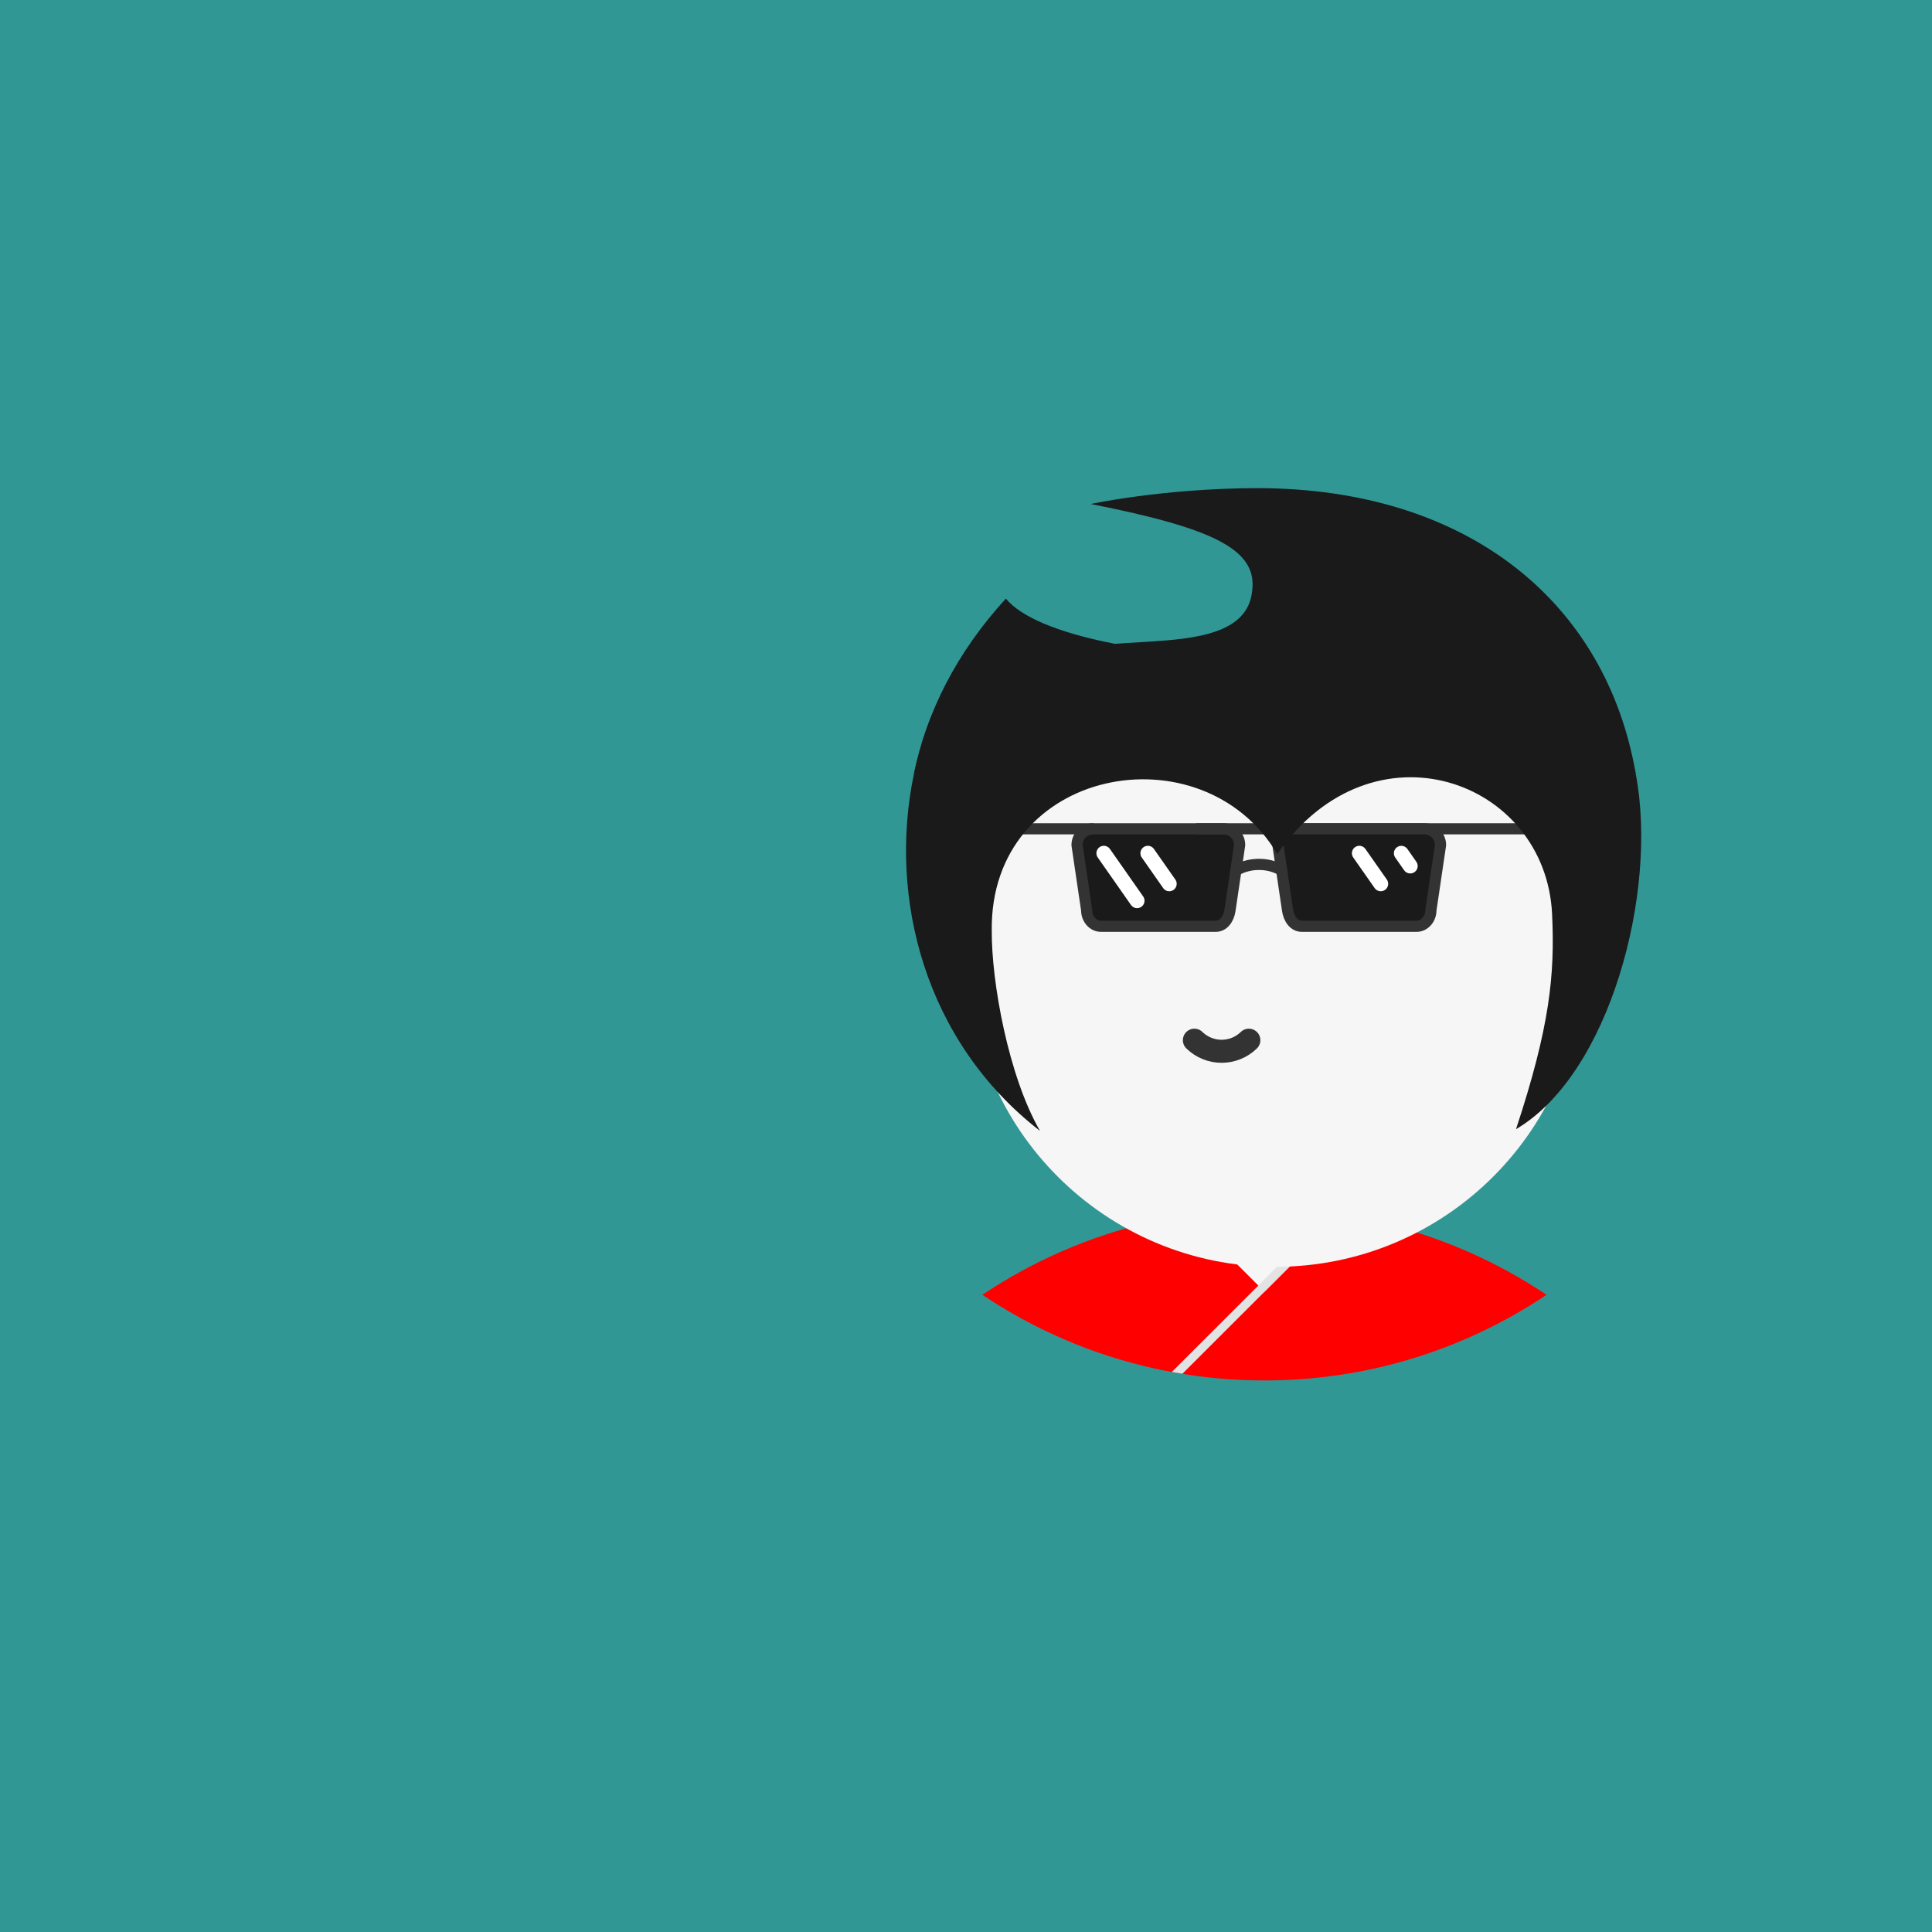
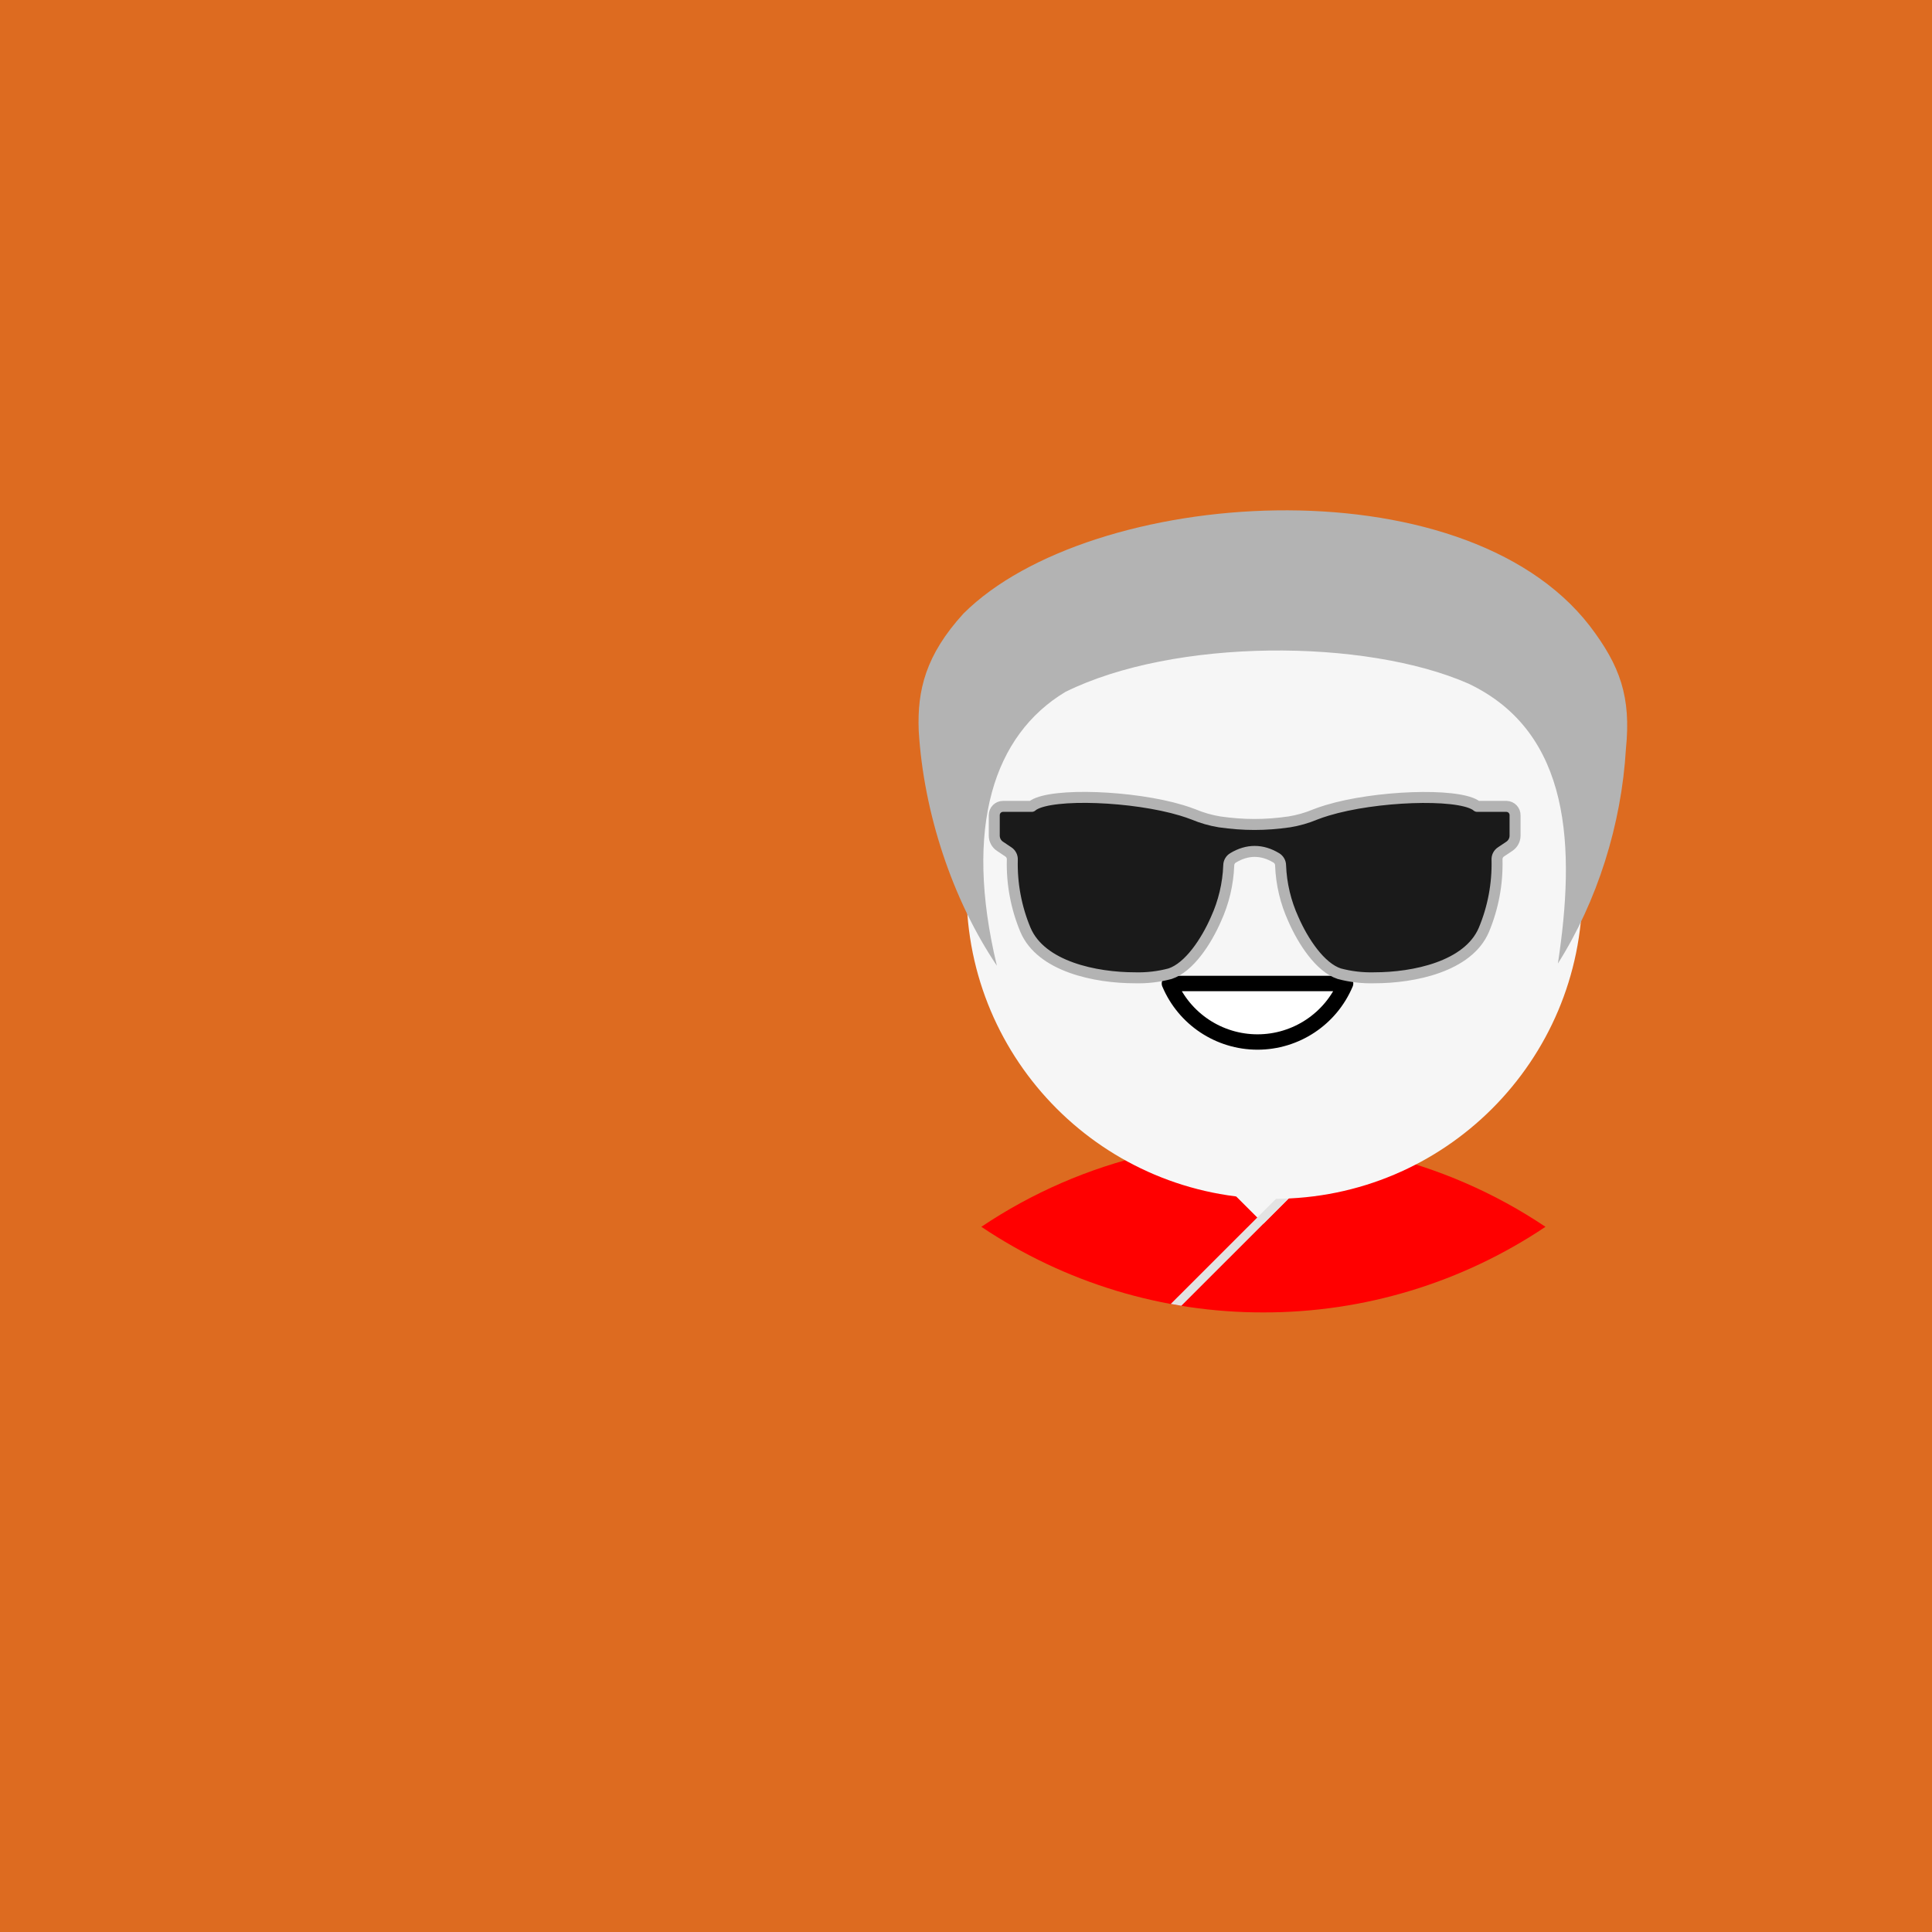
<svg xmlns="http://www.w3.org/2000/svg" version="1.1" width="500" height="500">
-   <rect width="500" height="500" fill="#319795" />
-   <g transform="matrix(0.5,0,0,0.5,130.72,92.05463)">
+   <rect width="500" height="500" fill="#dd6b20" />
+   <g transform="matrix(0.5,0,0,0.5,130.4464,86.18754)">
    <g>
-       <svg viewBox="15 -6 220 260" x="148.75" y="62.218">
+       <svg viewBox="15 -6 220 260" x="148.75" y="38.75">
        <g>
          <path d="m 105,166.5             h 21             v 26             a 116.53,116.53 0 0 1 15.75,2.5             l 13.12,22.72             a 109.85,109.85 0 0 1 -78.74,0             L 89.25,195             A 116.6,116.6 0 0 1 105,192.47             v -26             z" fill="#f6f6f6" fill-rule="evenodd" />
        </g>
      </svg>
-       <svg viewBox="8 35 220 200" x="148.75" y="62.218">
+       <svg viewBox="8 35 220 200" x="148.75" y="38.75">
        <path class="clothes" d="m115.5 231a115 115 0 0 0 64.23-19.5 114.79 114.79 0 0 0-38-16.5l-2.41-9a125.19 125.19 0 0 0-13.32-2.28v8.75q3.52 0.32 7 0.84l-17.5 17.48-17.5-17.48q3.45-0.52 7-0.84v-8.75a125.55 125.55 0 0 0-13.34 2.28l-2.41 9a114.79 114.79 0 0 0-38 16.5 114.94 114.94 0 0 0 64.25 19.5z" style="fill-rule:evenodd;fill:red" />
        <path class="clothes" d="m132.98 193.33-36.185 36.155-2.4-0.42 36.108-36.081z" style="fill:#e3e3e3" />
      </svg>
-       <svg viewBox="0 0 200 200" x="148.75" y="62.218">
+       <svg viewBox="0 0 200 200" x="148.75" y="38.75">
        <circle cx="100" cy="100" r="63.75" fill="#f6f6f6" />
      </svg>
-       <svg viewBox="0 0 260 260" x="148.75" y="62.218">
-         <path class="mouth" d="m122.83 151.88a10.49 10.489 0 0 1-14.66 0" style="fill:none;stroke-linecap:round;stroke-linejoin:round;stroke-width:6.2px;stroke:#333" />
+       <svg viewBox="10 20 220 200" x="148.75" y="38.75">
+         <g transform="translate(0,-6)">
+           <path d="m 136.21,147.09 a 21.77,21.77 0 0 1 -40.13,0 z" fill="#ffffff" fill-rule="evenodd" stroke="#000000" stroke-width="3.5" stroke-linecap="round" stroke-linejoin="round" />
+         </g>
      </svg>
-       <svg viewBox="-10 0 260 260" x="148.75" y="62.218">
-         <path class="eyes" d="m70.959 94.985h35.031c2.409 0 4.361 1.952 4.361 4.361l-2.586 17.511c-0.351 2.38-1.722 4.361-3.846 4.361h-30.9c-2.124 0-3.846-1.952-3.846-4.361l-2.586-17.511c0-2.408 1.953-4.361 4.361-4.361z" style="fill:#1a1a1a;stroke-linecap:round;stroke-linejoin:round;stroke-width:3.005px;stroke:#333" />
-         <path class="eyes" d="m90.607 102.35a4.634 4.633 0 1 0 4.689 4.634 4.634 4.633 0 0 0-4.689-4.634zm49.72 0a4.634 4.633 0 1 0 4.644 4.634 4.634 4.633 0 0 0-4.644-4.634z" style="fill-rule:evenodd;fill:#1a1a1a" />
-         <path class="eyes" d="m70.66 94.985h-25.775" style="fill:none;stroke-linecap:round;stroke-linejoin:round;stroke-width:3.005px;stroke:#333" />
-         <path class="eyes" d="m189.13 94.985h-90.000" style="fill:none;stroke-linecap:round;stroke-linejoin:round;stroke-width:3.005px;stroke:#333" />
-         <path class="eyes" d="m160.05 94.985h-35.031c-2.409 1e-5 -4.361 1.952-4.361 4.361l2.586 17.511c0.351 2.38 1.722 4.361 3.846 4.361h30.9c2.124-1e-5 3.846-1.952 3.846-4.361l2.586-17.511c-1e-5 -2.408-1.953-4.361-4.361-4.361z" style="fill:#1a1a1a;stroke-linecap:round;stroke-linejoin:round;stroke-width:3.005px;stroke:#333" />
-         <path class="eyes" d="m109.32 106.2c4.205-2.427 9.304-1.913 12.353-0.026" style="fill:none;stroke-linecap:round;stroke-linejoin:round;stroke-width:3.005px;stroke:#333" />
-         <path class="eyes" d="m156.27 105-2.403-3.433" style="fill:none;stroke-linecap:round;stroke-linejoin:round;stroke-width:4;stroke:#fff" />
-         <path class="eyes" d="m148.33 109.79-5.763-8.232" style="fill:none;stroke-linecap:round;stroke-linejoin:round;stroke-width:4;stroke:#fff" />
-         <path class="eyes" d="m82.748 114.34-8.949-12.784" style="fill:none;stroke-linecap:round;stroke-linejoin:round;stroke-width:4;stroke:#fff" />
-         <path class="eyes" d="m91.408 109.79-5.763-8.232" style="fill:none;stroke-linecap:round;stroke-linejoin:round;stroke-width:4;stroke:#fff" />
+       <svg viewBox="10 30 220 160" x="148.75" y="38.75">
+         <g>
+           <path d="m 172.703,90.75 h -6.54 c -0.14,-0.1 -0.26,-0.22 -0.4,-0.3 -4.48,-2.76 -22.75,-2.11 -33.71,1.2 -1,0.3 -1.91,0.61 -2.75,0.94 -1.894,0.792 -3.874,1.36 -5.9,1.69 -5.505,0.79 -10.403,0.79 -15.908,0 -2.026,-0.33 -4.006,-0.898 -5.9,-1.69 -0.84,-0.33 -1.76,-0.64 -2.75,-0.94 -11,-3.31 -29.23,-4 -33.71,-1.2 -0.138,0.089 -0.269,0.189 -0.39,0.3 h -6.55 c -1.105,0 -2,0.895 -2,2 v 4.66 c -0.001,0.982 0.491,1.899 1.31,2.44 l 1.9,1.27 c 0.592,0.389 0.935,1.062 0.9,1.77 -0.142,5.485 0.881,10.939 3,16 3.58,8.38 16,10.9 24.93,10.9 2.698,0.077 5.392,-0.236 8,-0.93 4.35,-1.43 8.24,-7.36 10.45,-12.42 1.761,-3.851 2.749,-8.009 2.91,-12.24 7.3e-4,-0.714 0.382,-1.373 1,-1.73 3.228,-1.951 6.58,-1.951 9.808,0 0.618,0.357 0.999,1.016 1,1.73 0.161,4.231 1.149,8.389 2.91,12.24 2.21,5.06 6.1,11 10.45,12.42 2.608,0.694 5.302,1.007 8,0.93 8.92,0 21.35,-2.52 24.93,-10.9 2.119,-5.061 3.142,-10.515 3,-16 -0.035,-0.708 0.308,-1.381 0.9,-1.77 l 1.9,-1.27 c 0.819,-0.541 1.311,-1.458 1.31,-2.44 v -4.6 c 0.034,-1.105 -0.835,-2.027 -1.94,-2.06 z" fill="#1a1a1a" stroke="#b3b3b3" stroke-width="2.5" stroke-linejoin="round" stroke-linecap="round" />
+         </g>
      </svg>
-       <svg viewBox="20 10 190 220" preserveAspectRatio="none" x="148.75" y="62.218">
+       <svg viewBox="15 15 200 220" preserveAspectRatio="none" x="148.75" y="38.75">
        <g>
-           <path d="M 165.952,35.642             C 154.774,57.471 74.062,55.002 61.97,37.943               52.267,50.21 46.365,63.826 43.891,77.836               H 185.854               C 182.845,60.677 176.112,45.147 165.952,35.642               Z" fill="#1a1a1a" stroke="none" />
-           <path d="m 43.891,77.836             c -5.112,28.237 2.135,61.004 24.792,81.332               -6.236,-12.503 -9.536,-33.948 -9.489,-45.458               -0.502,-37.473 41.439,-46.335 56.149,-17.614               18.8,-31.2 52.825,-16.872 54.062,13.714               0.56,13.844 -0.436,25.598 -7.096,48.966               18.372,-12.47 28.012,-53.959 23.545,-80.941               -47.486,-2.255 -94.831,-2.572 -141.964,0               z" fill="#1a1a1a" stroke="none" />
-           <path d="m 111.26,12.782             c -18.508,0.079 -32.594,3.616 -32.594,3.616               24.513,5.6 32.807,10.504 31.743,19.835               -0.872,9.702 -11.092,10.875 -20.811,11.554               C 84.343,48.152 78.649,48.503 73.206,49.54               61.344,51.822 53.261,53.914 48.759,61.496               c -1.701,2.866 -3.794,10.428 -4.869,16.34               l 141.964,0               C 180.13,39.272 153.298,12.763 111.26,12.782               Z" fill="#1a1a1a" stroke="none" />
+           <path d="m 57.534,142.033             c -6.938,-31.75 -0.573,-52.577 14.174,-62.343               22.562,-12.283 62.082,-12.222 83.484,-1.885               21.348,11.177 22.124,37.396 18.498,63.733               8.128,-14.155 13.164,-31.598 14.085,-48.902               1.083,-11.795 -1.176,-18.866 -7.483,-27.973               C 153.827,26.979 76.842,33.104 50.628,61.826               42.778,71.288 41.028,79.304 41.353,88.493               c 1.002,18.667 6.969,38.508 16.18,53.54               z" fill="#b3b3b3" stroke="none" />
        </g>
      </svg>
    </g>
  </g>
</svg>
